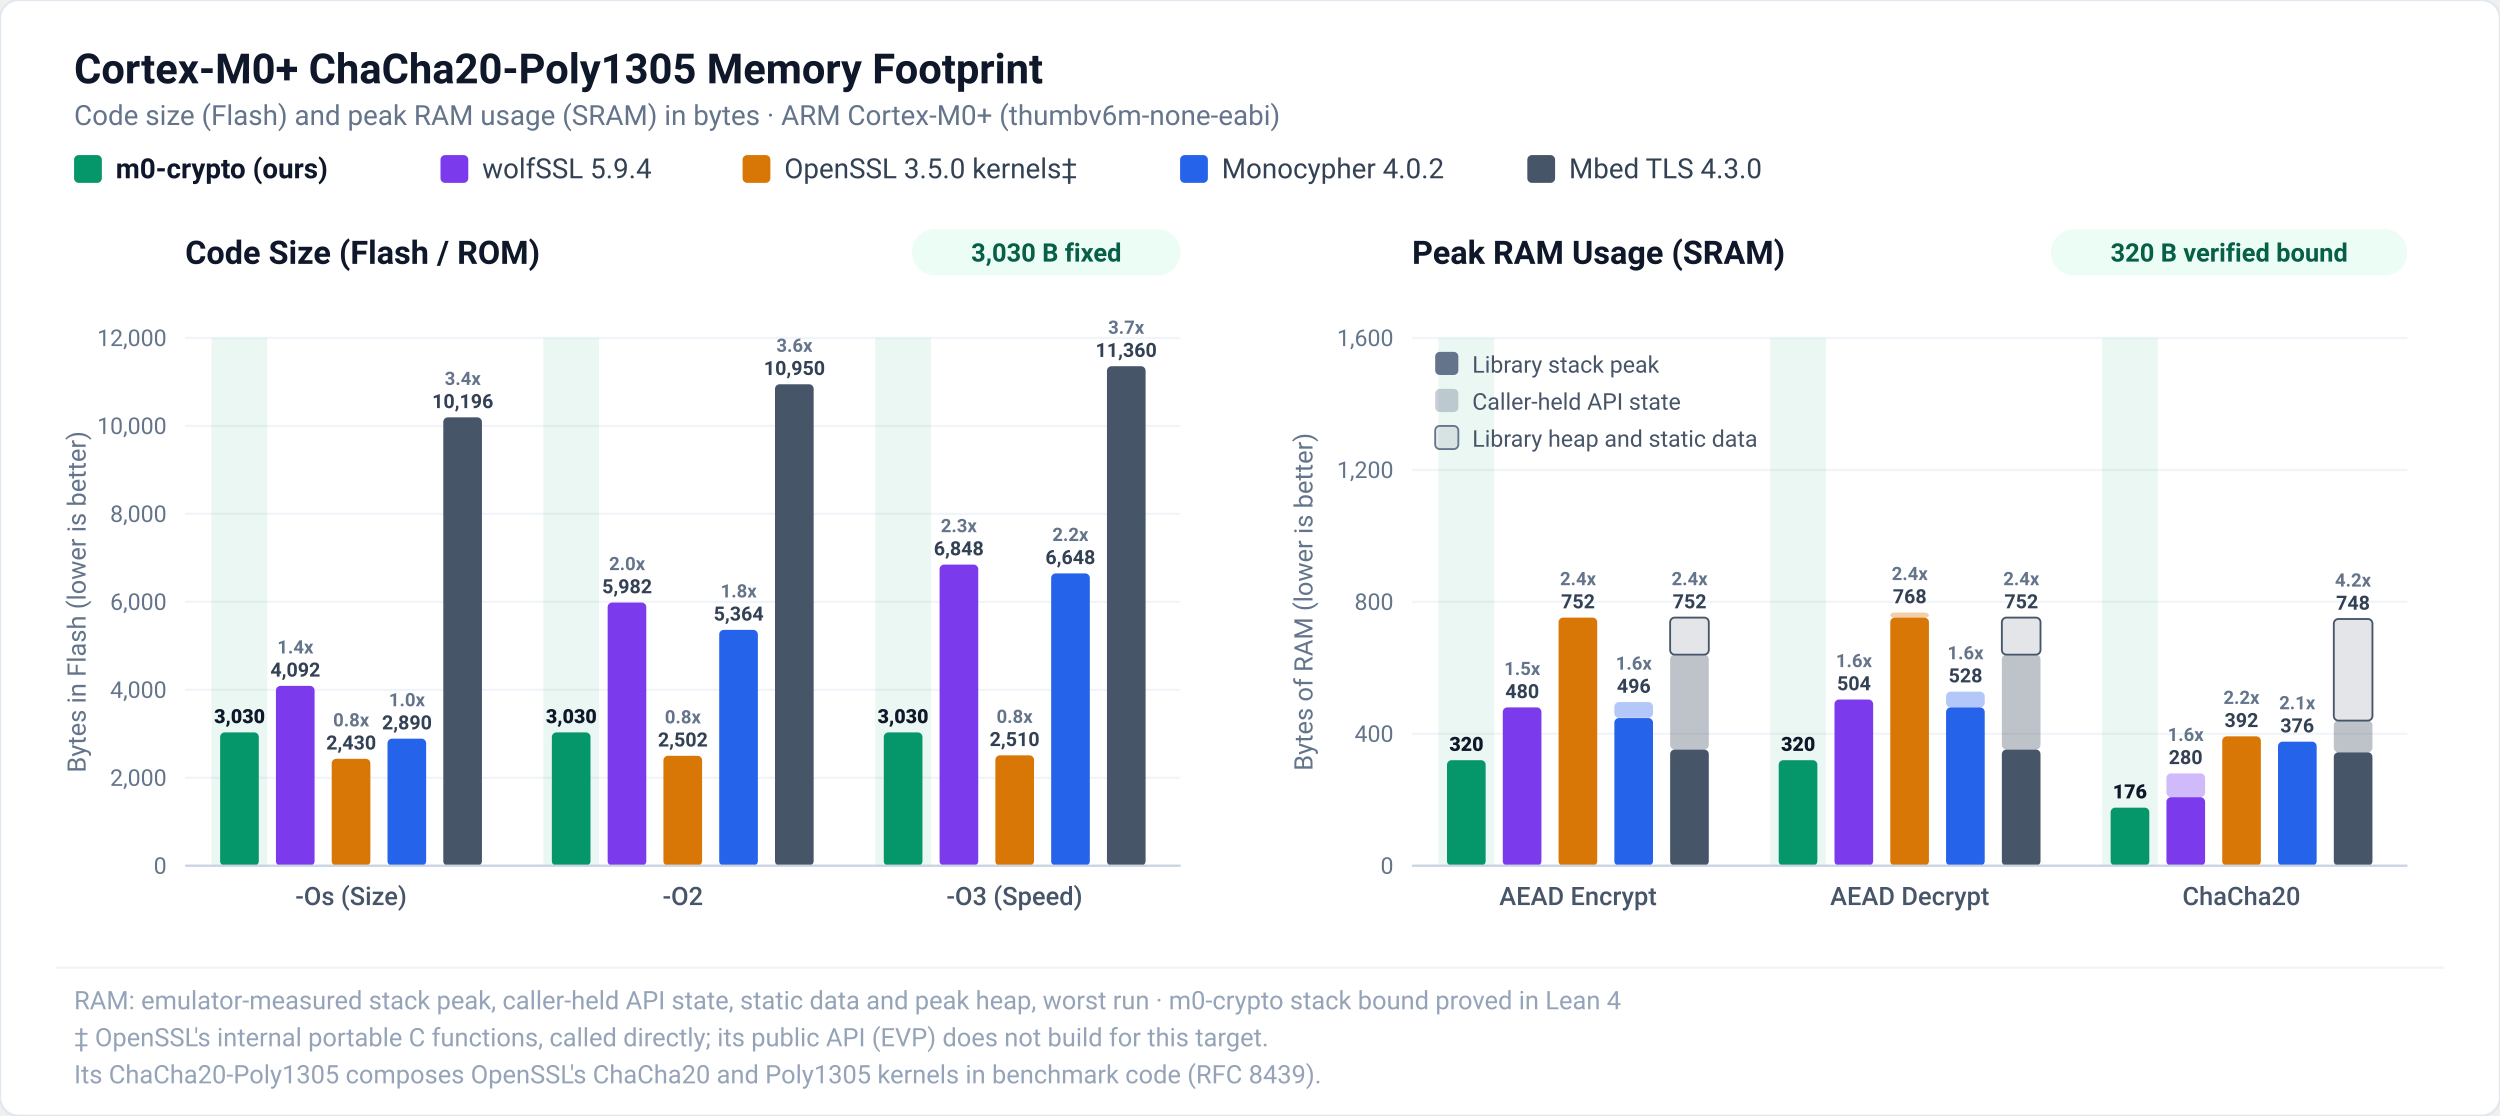
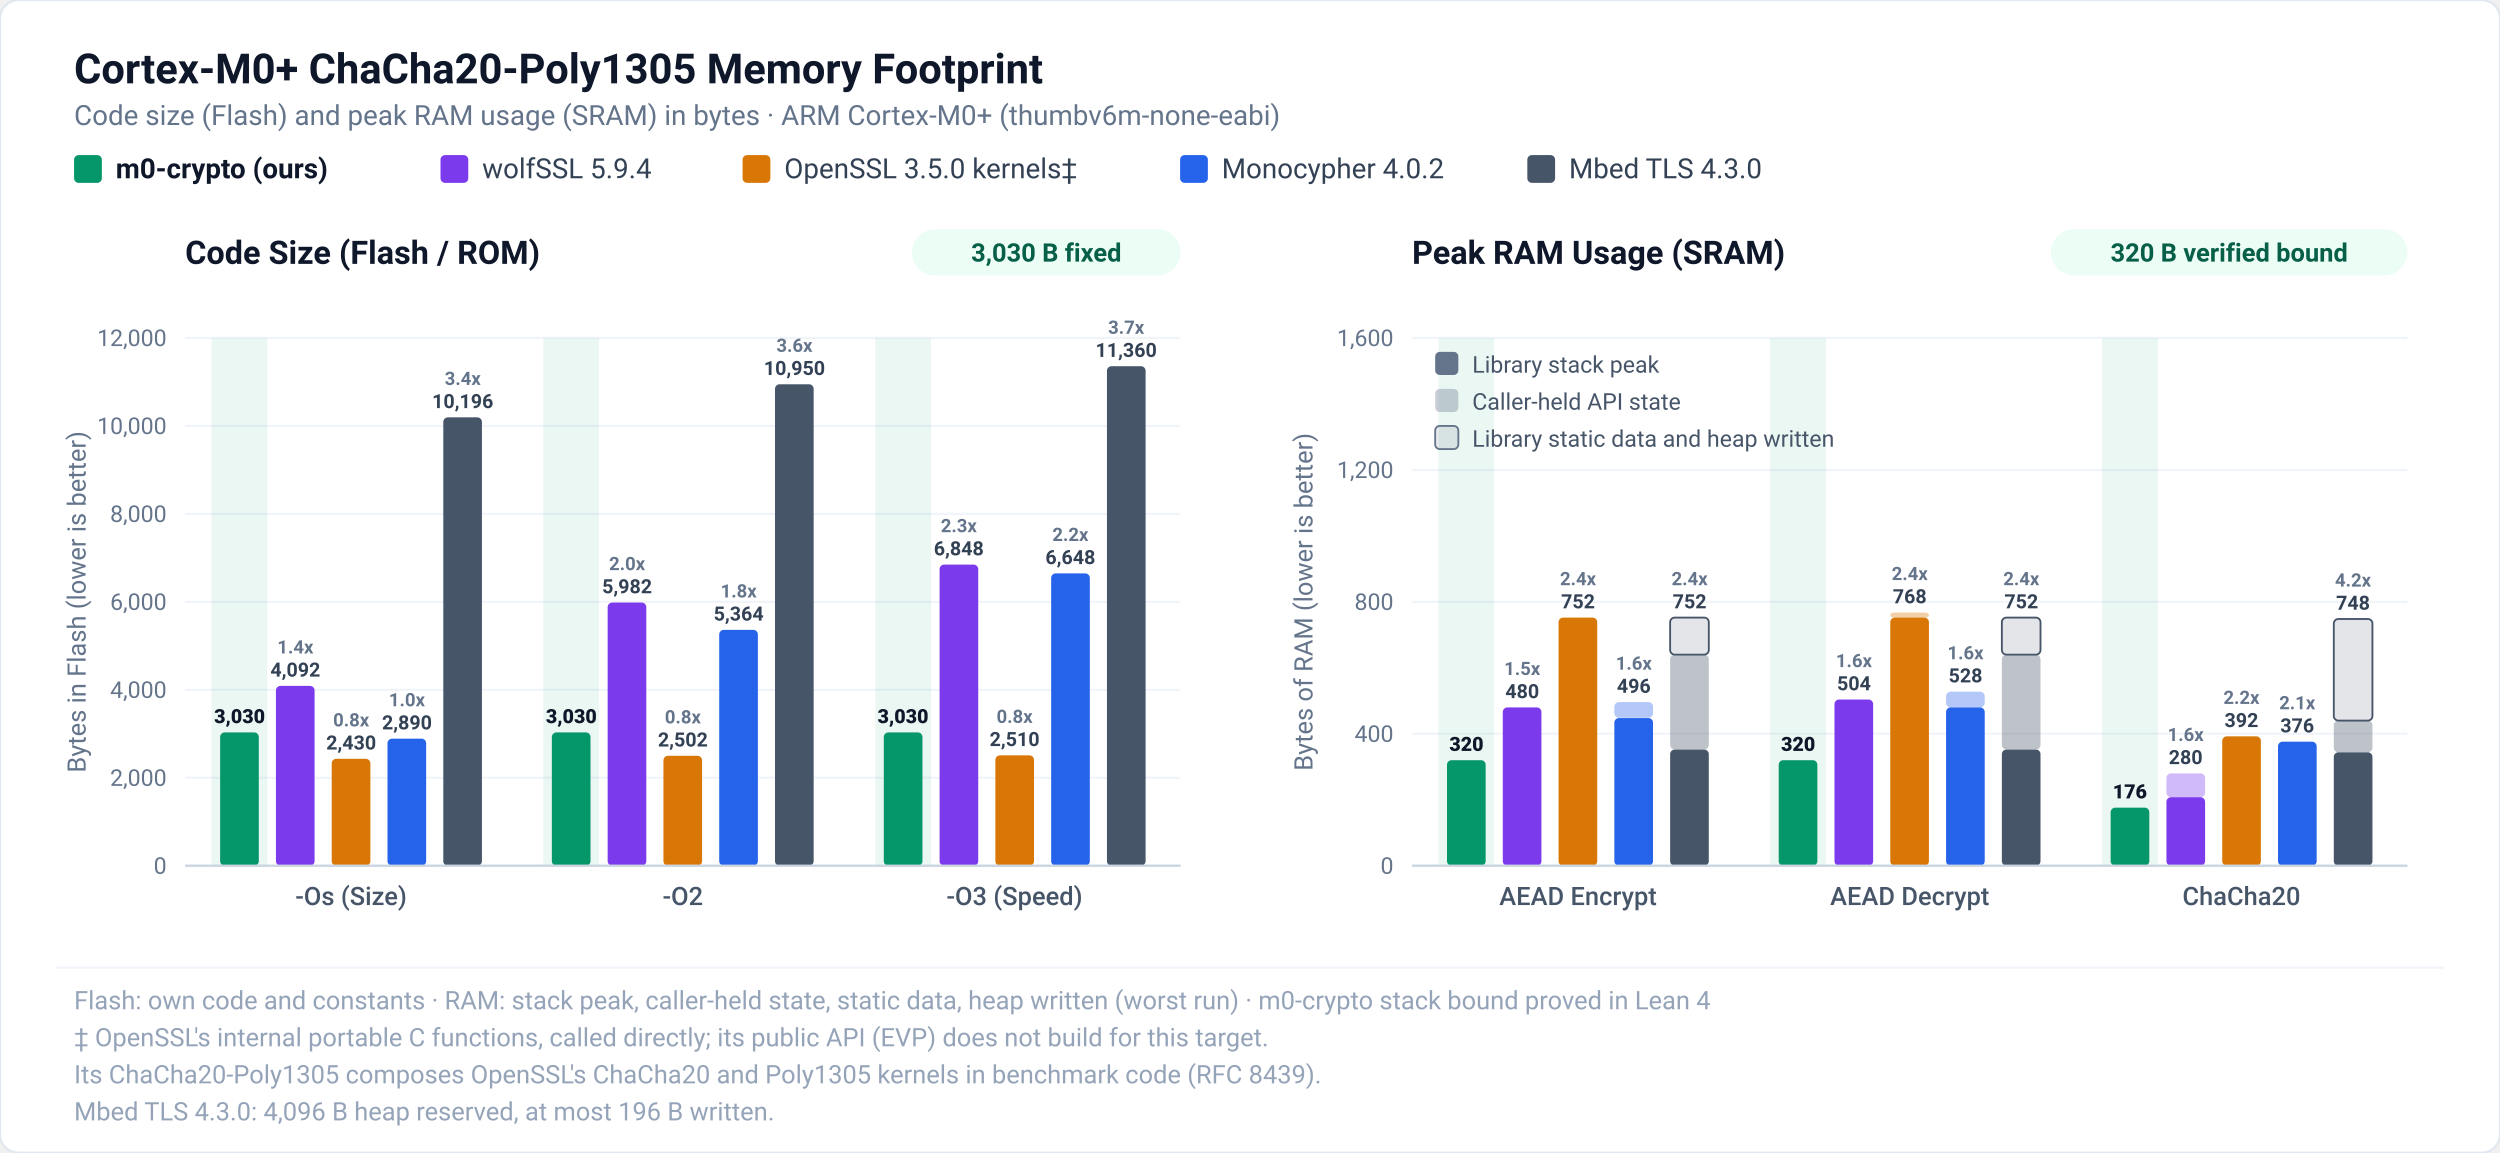
- <svg xmlns="http://www.w3.org/2000/svg" viewBox="0 0 1080 482" width="1080" height="482">
+ <svg xmlns="http://www.w3.org/2000/svg" viewBox="0 0 1080 498" width="1080" height="498">
  <defs />
  <style>
    text { font-family: -apple-system, BlinkMacSystemFont, "Segoe UI", Roboto, Helvetica, Arial, sans-serif; }
  </style>
  <rect width="100%" height="100%" fill="#ffffff" rx="8" stroke="#e2e8f0" stroke-width="1" />
  <text x="32" y="36" font-size="18" font-weight="700" fill="#0f172a">Cortex-M0+ ChaCha20-Poly1305 Memory Footprint</text>
  <text x="32" y="54" font-size="12" fill="#64748b">Code size (Flash) and peak RAM usage (SRAM) in bytes · ARM Cortex-M0+ (thumbv6m-none-eabi)</text>
  <g>
    <rect x="32.0" y="67" width="12" height="12" rx="2" fill="#059669" />
    <text x="50.0" y="77" font-size="12" font-weight="700" fill="#0f172a">m0-crypto (ours)</text>
    <rect x="190.3" y="67" width="12" height="12" rx="2" fill="#7c3aed" />
    <text x="208.3" y="77" font-size="12" font-weight="400" fill="#334155">wolfSSL 5.9.4</text>
    <rect x="320.8" y="67" width="12" height="12" rx="2" fill="#d97706" />
    <text x="338.8" y="77" font-size="12" font-weight="400" fill="#334155">OpenSSL 3.5.0 kernels‡</text>
    <rect x="509.8" y="67" width="12" height="12" rx="2" fill="#2563eb" />
    <text x="527.8" y="77" font-size="12" font-weight="400" fill="#334155">Monocypher 4.0.2</text>
    <rect x="659.8" y="67" width="12" height="12" rx="2" fill="#475569" />
    <text x="677.8" y="77" font-size="12" font-weight="400" fill="#334155">Mbed TLS 4.3.0</text>
  </g>
  <g>
    <text x="80.0" y="114.0" font-size="14" font-weight="600" fill="#0f172a">Code Size (Flash / ROM)</text>
    <rect x="394.0" y="99.0" width="116.0" height="20" rx="10" fill="#ecfdf5" />
    <text x="452.0" y="113.0" text-anchor="middle" font-size="11" font-weight="600" fill="#065f46">3,030 B fixed</text>
    <line x1="80.0" y1="374.0" x2="510.0" y2="374.0" stroke="#f1f5f9" stroke-width="1" />
    <text x="72.0" y="377.5" text-anchor="end" font-size="10" font-family="monospace" fill="#64748b">0</text>
    <line x1="80.0" y1="336.0" x2="510.0" y2="336.0" stroke="#f1f5f9" stroke-width="1" />
    <text x="72.0" y="339.5" text-anchor="end" font-size="10" font-family="monospace" fill="#64748b">2,000</text>
    <line x1="80.0" y1="298.0" x2="510.0" y2="298.0" stroke="#f1f5f9" stroke-width="1" />
    <text x="72.0" y="301.5" text-anchor="end" font-size="10" font-family="monospace" fill="#64748b">4,000</text>
    <line x1="80.0" y1="260.0" x2="510.0" y2="260.0" stroke="#f1f5f9" stroke-width="1" />
    <text x="72.0" y="263.5" text-anchor="end" font-size="10" font-family="monospace" fill="#64748b">6,000</text>
    <line x1="80.0" y1="222.0" x2="510.0" y2="222.0" stroke="#f1f5f9" stroke-width="1" />
    <text x="72.0" y="225.5" text-anchor="end" font-size="10" font-family="monospace" fill="#64748b">8,000</text>
    <line x1="80.0" y1="184.0" x2="510.0" y2="184.0" stroke="#f1f5f9" stroke-width="1" />
    <text x="72.0" y="187.5" text-anchor="end" font-size="10" font-family="monospace" fill="#64748b">10,000</text>
    <line x1="80.0" y1="146.0" x2="510.0" y2="146.0" stroke="#f1f5f9" stroke-width="1" />
    <text x="72.0" y="149.5" text-anchor="end" font-size="10" font-family="monospace" fill="#64748b">12,000</text>
    <text transform="rotate(-90)" x="-260.0" y="37.0" text-anchor="middle" font-size="11" fill="#64748b">Bytes in Flash (lower is better)</text>
    <rect x="91.4" y="146.0" width="24.1" height="228.0" fill="#059669" fill-opacity="0.08" />
    <rect x="95.1" y="316.4" width="16.7" height="57.6" fill="#059669" rx="2" />
    <text x="103.5" y="312.4" text-anchor="middle" font-size="8.5" font-family="monospace" font-weight="800" fill="#0f172a">3,030</text>
    <rect x="119.2" y="296.3" width="16.7" height="77.7" fill="#7c3aed" rx="2" />
    <text x="127.6" y="292.3" text-anchor="middle" font-size="8.5" font-family="monospace" font-weight="600" fill="#334155">4,092</text>
    <text x="127.6" y="282.3" text-anchor="middle" font-size="8" font-family="monospace" font-weight="700" fill="#64748b">1.4x</text>
    <rect x="143.3" y="327.8" width="16.7" height="46.2" fill="#d97706" rx="2" />
    <text x="151.7" y="323.8" text-anchor="middle" font-size="8.5" font-family="monospace" font-weight="600" fill="#334155">2,430</text>
    <text x="151.7" y="313.8" text-anchor="middle" font-size="8" font-family="monospace" font-weight="700" fill="#64748b">0.8x</text>
    <rect x="167.4" y="319.1" width="16.7" height="54.9" fill="#2563eb" rx="2" />
    <text x="175.8" y="315.1" text-anchor="middle" font-size="8.5" font-family="monospace" font-weight="600" fill="#334155">2,890</text>
    <text x="175.8" y="305.1" text-anchor="middle" font-size="8" font-family="monospace" font-weight="700" fill="#64748b">1.0x</text>
    <rect x="191.5" y="180.3" width="16.7" height="193.7" fill="#475569" rx="2" />
    <text x="199.9" y="176.3" text-anchor="middle" font-size="8.5" font-family="monospace" font-weight="600" fill="#334155">10,196</text>
    <text x="199.9" y="166.3" text-anchor="middle" font-size="8" font-family="monospace" font-weight="700" fill="#64748b">3.4x</text>
    <text x="151.7" y="391.0" text-anchor="middle" font-size="11" font-weight="500" fill="#475569">-Os (Size)</text>
    <rect x="234.7" y="146.0" width="24.1" height="228.0" fill="#059669" fill-opacity="0.08" />
    <rect x="238.4" y="316.4" width="16.7" height="57.6" fill="#059669" rx="2" />
    <text x="246.8" y="312.4" text-anchor="middle" font-size="8.5" font-family="monospace" font-weight="800" fill="#0f172a">3,030</text>
    <rect x="262.5" y="260.3" width="16.7" height="113.7" fill="#7c3aed" rx="2" />
    <text x="270.9" y="256.3" text-anchor="middle" font-size="8.5" font-family="monospace" font-weight="600" fill="#334155">5,982</text>
    <text x="270.9" y="246.3" text-anchor="middle" font-size="8" font-family="monospace" font-weight="700" fill="#64748b">2.0x</text>
    <rect x="286.6" y="326.5" width="16.7" height="47.5" fill="#d97706" rx="2" />
    <text x="295.0" y="322.5" text-anchor="middle" font-size="8.5" font-family="monospace" font-weight="600" fill="#334155">2,502</text>
    <text x="295.0" y="312.5" text-anchor="middle" font-size="8" font-family="monospace" font-weight="700" fill="#64748b">0.8x</text>
    <rect x="310.7" y="272.1" width="16.7" height="101.9" fill="#2563eb" rx="2" />
    <text x="319.1" y="268.1" text-anchor="middle" font-size="8.5" font-family="monospace" font-weight="600" fill="#334155">5,364</text>
    <text x="319.1" y="258.1" text-anchor="middle" font-size="8" font-family="monospace" font-weight="700" fill="#64748b">1.8x</text>
    <rect x="334.8" y="166.0" width="16.7" height="208.0" fill="#475569" rx="2" />
    <text x="343.2" y="162.0" text-anchor="middle" font-size="8.5" font-family="monospace" font-weight="600" fill="#334155">10,950</text>
    <text x="343.2" y="152.0" text-anchor="middle" font-size="8" font-family="monospace" font-weight="700" fill="#64748b">3.6x</text>
    <text x="295.0" y="391.0" text-anchor="middle" font-size="11" font-weight="500" fill="#475569">-O2</text>
    <rect x="378.1" y="146.0" width="24.1" height="228.0" fill="#059669" fill-opacity="0.08" />
    <rect x="381.8" y="316.4" width="16.7" height="57.6" fill="#059669" rx="2" />
    <text x="390.1" y="312.4" text-anchor="middle" font-size="8.5" font-family="monospace" font-weight="800" fill="#0f172a">3,030</text>
    <rect x="405.9" y="243.9" width="16.7" height="130.1" fill="#7c3aed" rx="2" />
    <text x="414.2" y="239.9" text-anchor="middle" font-size="8.5" font-family="monospace" font-weight="600" fill="#334155">6,848</text>
    <text x="414.2" y="229.9" text-anchor="middle" font-size="8" font-family="monospace" font-weight="700" fill="#64748b">2.3x</text>
    <rect x="430.0" y="326.3" width="16.7" height="47.7" fill="#d97706" rx="2" />
    <text x="438.3" y="322.3" text-anchor="middle" font-size="8.5" font-family="monospace" font-weight="600" fill="#334155">2,510</text>
    <text x="438.3" y="312.3" text-anchor="middle" font-size="8" font-family="monospace" font-weight="700" fill="#64748b">0.8x</text>
    <rect x="454.1" y="247.7" width="16.7" height="126.3" fill="#2563eb" rx="2" />
    <text x="462.4" y="243.7" text-anchor="middle" font-size="8.5" font-family="monospace" font-weight="600" fill="#334155">6,648</text>
    <text x="462.4" y="233.7" text-anchor="middle" font-size="8" font-family="monospace" font-weight="700" fill="#64748b">2.2x</text>
    <rect x="478.2" y="158.2" width="16.7" height="215.8" fill="#475569" rx="2" />
    <text x="486.5" y="154.2" text-anchor="middle" font-size="8.5" font-family="monospace" font-weight="600" fill="#334155">11,360</text>
    <text x="486.5" y="144.2" text-anchor="middle" font-size="8" font-family="monospace" font-weight="700" fill="#64748b">3.7x</text>
    <text x="438.3" y="391.0" text-anchor="middle" font-size="11" font-weight="500" fill="#475569">-O3 (Speed)</text>
    <line x1="80.0" y1="374.0" x2="510.0" y2="374.0" stroke="#cbd5e1" stroke-width="1" />
  </g>
  <g>
    <text x="610.0" y="114.0" font-size="14" font-weight="600" fill="#0f172a">Peak RAM Usage (SRAM)</text>
    <rect x="886.0" y="99.0" width="154.0" height="20" rx="10" fill="#ecfdf5" />
    <text x="963.0" y="113.0" text-anchor="middle" font-size="11" font-weight="600" fill="#065f46">320 B verified bound</text>
    <line x1="610.0" y1="374.0" x2="1040.0" y2="374.0" stroke="#f1f5f9" stroke-width="1" />
    <text x="602.0" y="377.5" text-anchor="end" font-size="10" font-family="monospace" fill="#64748b">0</text>
    <line x1="610.0" y1="317.0" x2="1040.0" y2="317.0" stroke="#f1f5f9" stroke-width="1" />
    <text x="602.0" y="320.5" text-anchor="end" font-size="10" font-family="monospace" fill="#64748b">400</text>
    <line x1="610.0" y1="260.0" x2="1040.0" y2="260.0" stroke="#f1f5f9" stroke-width="1" />
    <text x="602.0" y="263.5" text-anchor="end" font-size="10" font-family="monospace" fill="#64748b">800</text>
    <line x1="610.0" y1="203.0" x2="1040.0" y2="203.0" stroke="#f1f5f9" stroke-width="1" />
    <text x="602.0" y="206.5" text-anchor="end" font-size="10" font-family="monospace" fill="#64748b">1,200</text>
    <line x1="610.0" y1="146.0" x2="1040.0" y2="146.0" stroke="#f1f5f9" stroke-width="1" />
    <text x="602.0" y="149.5" text-anchor="end" font-size="10" font-family="monospace" fill="#64748b">1,600</text>
    <text transform="rotate(-90)" x="-260.0" y="567.0" text-anchor="middle" font-size="11" fill="#64748b">Bytes of RAM (lower is better)</text>
    <rect x="621.4" y="146.0" width="24.1" height="228.0" fill="#059669" fill-opacity="0.08" />
    <rect x="625.1" y="328.4" width="16.7" height="45.6" fill="#059669" rx="2" />
    <text x="633.5" y="324.4" text-anchor="middle" font-size="8.5" font-family="monospace" font-weight="800" fill="#0f172a">320</text>
    <rect x="649.2" y="305.6" width="16.7" height="68.4" fill="#7c3aed" rx="2" />
    <text x="657.6" y="301.6" text-anchor="middle" font-size="8.5" font-family="monospace" font-weight="600" fill="#334155">480</text>
    <text x="657.6" y="291.6" text-anchor="middle" font-size="8" font-family="monospace" font-weight="700" fill="#64748b">1.5x</text>
    <rect x="673.3" y="266.8" width="16.7" height="107.2" fill="#d97706" rx="2" />
    <text x="681.7" y="262.8" text-anchor="middle" font-size="8.5" font-family="monospace" font-weight="600" fill="#334155">752</text>
    <text x="681.7" y="252.8" text-anchor="middle" font-size="8" font-family="monospace" font-weight="700" fill="#64748b">2.4x</text>
    <rect x="697.4" y="310.2" width="16.7" height="63.8" fill="#2563eb" rx="2" />
    <rect x="697.4" y="303.3" width="16.7" height="6.8" fill="#2563eb" fill-opacity="0.35" rx="2" />
    <text x="705.8" y="299.3" text-anchor="middle" font-size="8.5" font-family="monospace" font-weight="600" fill="#334155">496</text>
    <text x="705.8" y="289.3" text-anchor="middle" font-size="8" font-family="monospace" font-weight="700" fill="#64748b">1.6x</text>
    <rect x="721.5" y="323.8" width="16.7" height="50.2" fill="#475569" rx="2" />
    <rect x="721.5" y="282.8" width="16.7" height="41.0" fill="#475569" fill-opacity="0.35" rx="2" />
    <rect x="721.5" y="266.8" width="16.7" height="16.0" fill="#475569" fill-opacity="0.15" stroke="#475569" stroke-width="0.8" rx="2" />
    <text x="729.9" y="262.8" text-anchor="middle" font-size="8.5" font-family="monospace" font-weight="600" fill="#334155">752</text>
    <text x="729.9" y="252.8" text-anchor="middle" font-size="8" font-family="monospace" font-weight="700" fill="#64748b">2.4x</text>
    <text x="681.7" y="391.0" text-anchor="middle" font-size="11" font-weight="500" fill="#475569">AEAD Encrypt</text>
    <rect x="764.7" y="146.0" width="24.1" height="228.0" fill="#059669" fill-opacity="0.08" />
    <rect x="768.4" y="328.4" width="16.7" height="45.6" fill="#059669" rx="2" />
    <text x="776.8" y="324.4" text-anchor="middle" font-size="8.5" font-family="monospace" font-weight="800" fill="#0f172a">320</text>
    <rect x="792.5" y="302.2" width="16.7" height="71.8" fill="#7c3aed" rx="2" />
    <text x="800.9" y="298.2" text-anchor="middle" font-size="8.5" font-family="monospace" font-weight="600" fill="#334155">504</text>
    <text x="800.9" y="288.2" text-anchor="middle" font-size="8" font-family="monospace" font-weight="700" fill="#64748b">1.6x</text>
    <rect x="816.6" y="266.8" width="16.7" height="107.2" fill="#d97706" rx="2" />
    <rect x="816.6" y="264.6" width="16.7" height="2.3" fill="#d97706" fill-opacity="0.35" rx="2" />
    <text x="825.0" y="260.6" text-anchor="middle" font-size="8.5" font-family="monospace" font-weight="600" fill="#334155">768</text>
    <text x="825.0" y="250.6" text-anchor="middle" font-size="8" font-family="monospace" font-weight="700" fill="#64748b">2.4x</text>
    <rect x="840.7" y="305.6" width="16.7" height="68.4" fill="#2563eb" rx="2" />
    <rect x="840.7" y="298.8" width="16.7" height="6.8" fill="#2563eb" fill-opacity="0.35" rx="2" />
    <text x="849.1" y="294.8" text-anchor="middle" font-size="8.5" font-family="monospace" font-weight="600" fill="#334155">528</text>
    <text x="849.1" y="284.8" text-anchor="middle" font-size="8" font-family="monospace" font-weight="700" fill="#64748b">1.6x</text>
    <rect x="864.8" y="323.8" width="16.7" height="50.2" fill="#475569" rx="2" />
    <rect x="864.8" y="282.8" width="16.7" height="41.0" fill="#475569" fill-opacity="0.35" rx="2" />
    <rect x="864.8" y="266.8" width="16.7" height="16.0" fill="#475569" fill-opacity="0.15" stroke="#475569" stroke-width="0.8" rx="2" />
    <text x="873.2" y="262.8" text-anchor="middle" font-size="8.5" font-family="monospace" font-weight="600" fill="#334155">752</text>
    <text x="873.2" y="252.8" text-anchor="middle" font-size="8" font-family="monospace" font-weight="700" fill="#64748b">2.4x</text>
    <text x="825.0" y="391.0" text-anchor="middle" font-size="11" font-weight="500" fill="#475569">AEAD Decrypt</text>
    <rect x="908.1" y="146.0" width="24.1" height="228.0" fill="#059669" fill-opacity="0.08" />
    <rect x="911.8" y="348.9" width="16.7" height="25.1" fill="#059669" rx="2" />
    <text x="920.1" y="344.9" text-anchor="middle" font-size="8.5" font-family="monospace" font-weight="800" fill="#0f172a">176</text>
    <rect x="935.9" y="344.4" width="16.7" height="29.6" fill="#7c3aed" rx="2" />
    <rect x="935.9" y="334.1" width="16.7" height="10.3" fill="#7c3aed" fill-opacity="0.35" rx="2" />
    <text x="944.2" y="330.1" text-anchor="middle" font-size="8.5" font-family="monospace" font-weight="600" fill="#334155">280</text>
    <text x="944.2" y="320.1" text-anchor="middle" font-size="8" font-family="monospace" font-weight="700" fill="#64748b">1.6x</text>
    <rect x="960.0" y="318.1" width="16.7" height="55.9" fill="#d97706" rx="2" />
    <text x="968.3" y="314.1" text-anchor="middle" font-size="8.5" font-family="monospace" font-weight="600" fill="#334155">392</text>
    <text x="968.3" y="304.1" text-anchor="middle" font-size="8" font-family="monospace" font-weight="700" fill="#64748b">2.2x</text>
    <rect x="984.1" y="320.4" width="16.7" height="53.6" fill="#2563eb" rx="2" />
    <text x="992.4" y="316.4" text-anchor="middle" font-size="8.5" font-family="monospace" font-weight="600" fill="#334155">376</text>
    <text x="992.4" y="306.4" text-anchor="middle" font-size="8" font-family="monospace" font-weight="700" fill="#64748b">2.1x</text>
    <rect x="1008.2" y="325.0" width="16.7" height="49.0" fill="#475569" rx="2" />
    <rect x="1008.2" y="311.3" width="16.7" height="13.7" fill="#475569" fill-opacity="0.35" rx="2" />
    <rect x="1008.2" y="267.4" width="16.7" height="43.9" fill="#475569" fill-opacity="0.15" stroke="#475569" stroke-width="0.8" rx="2" />
    <text x="1016.5" y="263.4" text-anchor="middle" font-size="8.5" font-family="monospace" font-weight="600" fill="#334155">748</text>
    <text x="1016.5" y="253.4" text-anchor="middle" font-size="8" font-family="monospace" font-weight="700" fill="#64748b">4.2x</text>
    <text x="968.3" y="391.0" text-anchor="middle" font-size="11" font-weight="500" fill="#475569">ChaCha20</text>
    <line x1="610.0" y1="374.0" x2="1040.0" y2="374.0" stroke="#cbd5e1" stroke-width="1" />
    <rect x="620.0" y="152.0" width="10" height="10" rx="2" fill="#64748b" fill-opacity="1" />
    <text x="636.0" y="161.0" font-size="10" fill="#475569">Library stack peak</text>
    <rect x="620.0" y="168.0" width="10" height="10" rx="2" fill="#64748b" fill-opacity="0.35" />
    <text x="636.0" y="177.0" font-size="10" fill="#475569">Caller-held API state</text>
    <rect x="620.0" y="184.0" width="10" height="10" rx="2" fill="#64748b" fill-opacity="0.15" stroke="#64748b" stroke-width="0.8" />
-     <text x="636.0" y="193.0" font-size="10" fill="#475569">Library heap and static data</text>
+     <text x="636.0" y="193.0" font-size="10" fill="#475569">Library static data and heap written</text>
  </g>
  <line x1="24" y1="418" x2="1056" y2="418" stroke="#f1f5f9" stroke-width="1" />
-   <text x="32" y="436" font-size="11" fill="#94a3b8">RAM: emulator-measured stack peak, caller-held API state, static data and peak heap, worst run · m0-crypto stack bound proved in Lean 4</text>
+   <text x="32" y="436" font-size="11" fill="#94a3b8">Flash: own code and constants · RAM: stack peak, caller-held state, static data, heap written (worst run) · m0-crypto stack bound proved in Lean 4</text>
  <text x="32" y="452" font-size="11" fill="#94a3b8">‡ OpenSSL's internal portable C functions, called directly; its public API (EVP) does not build for this target.</text>
  <text x="32" y="468" font-size="11" fill="#94a3b8">   Its ChaCha20-Poly1305 composes OpenSSL's ChaCha20 and Poly1305 kernels in benchmark code (RFC 8439).</text>
+   <text x="32" y="484" font-size="11" fill="#94a3b8">Mbed TLS 4.3.0: 4,096 B heap reserved, at most 196 B written.</text>
</svg>
